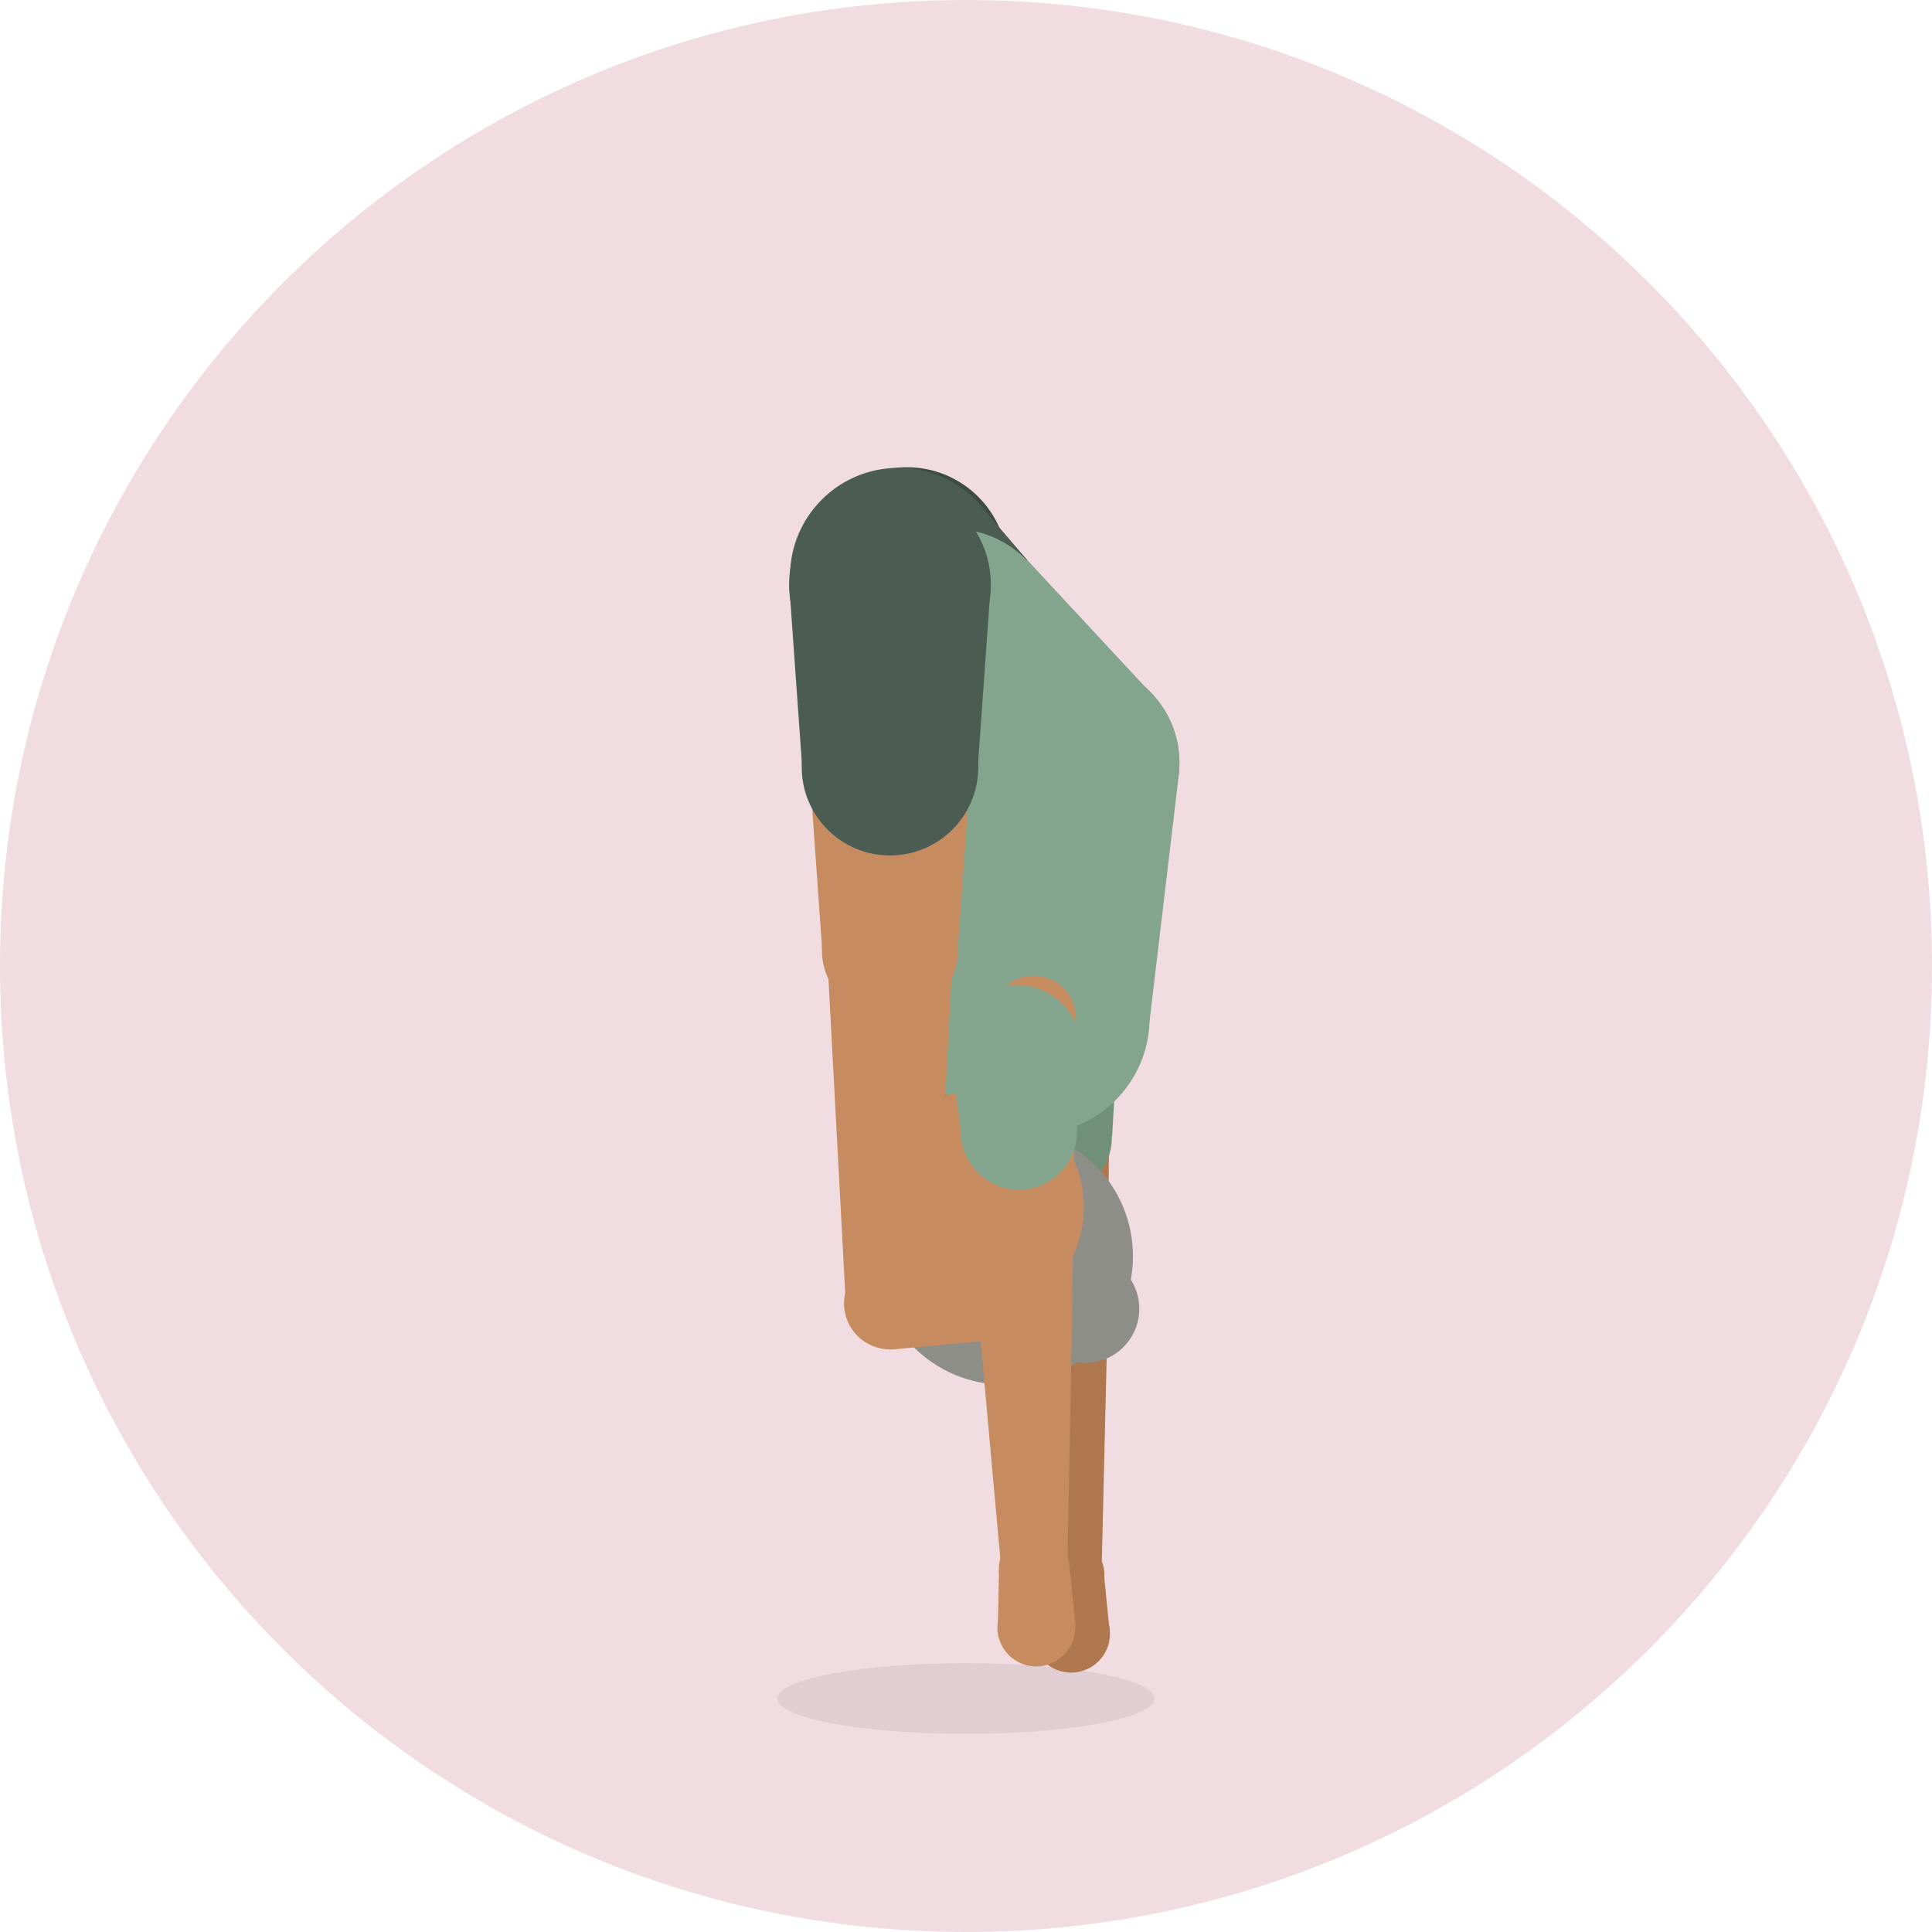
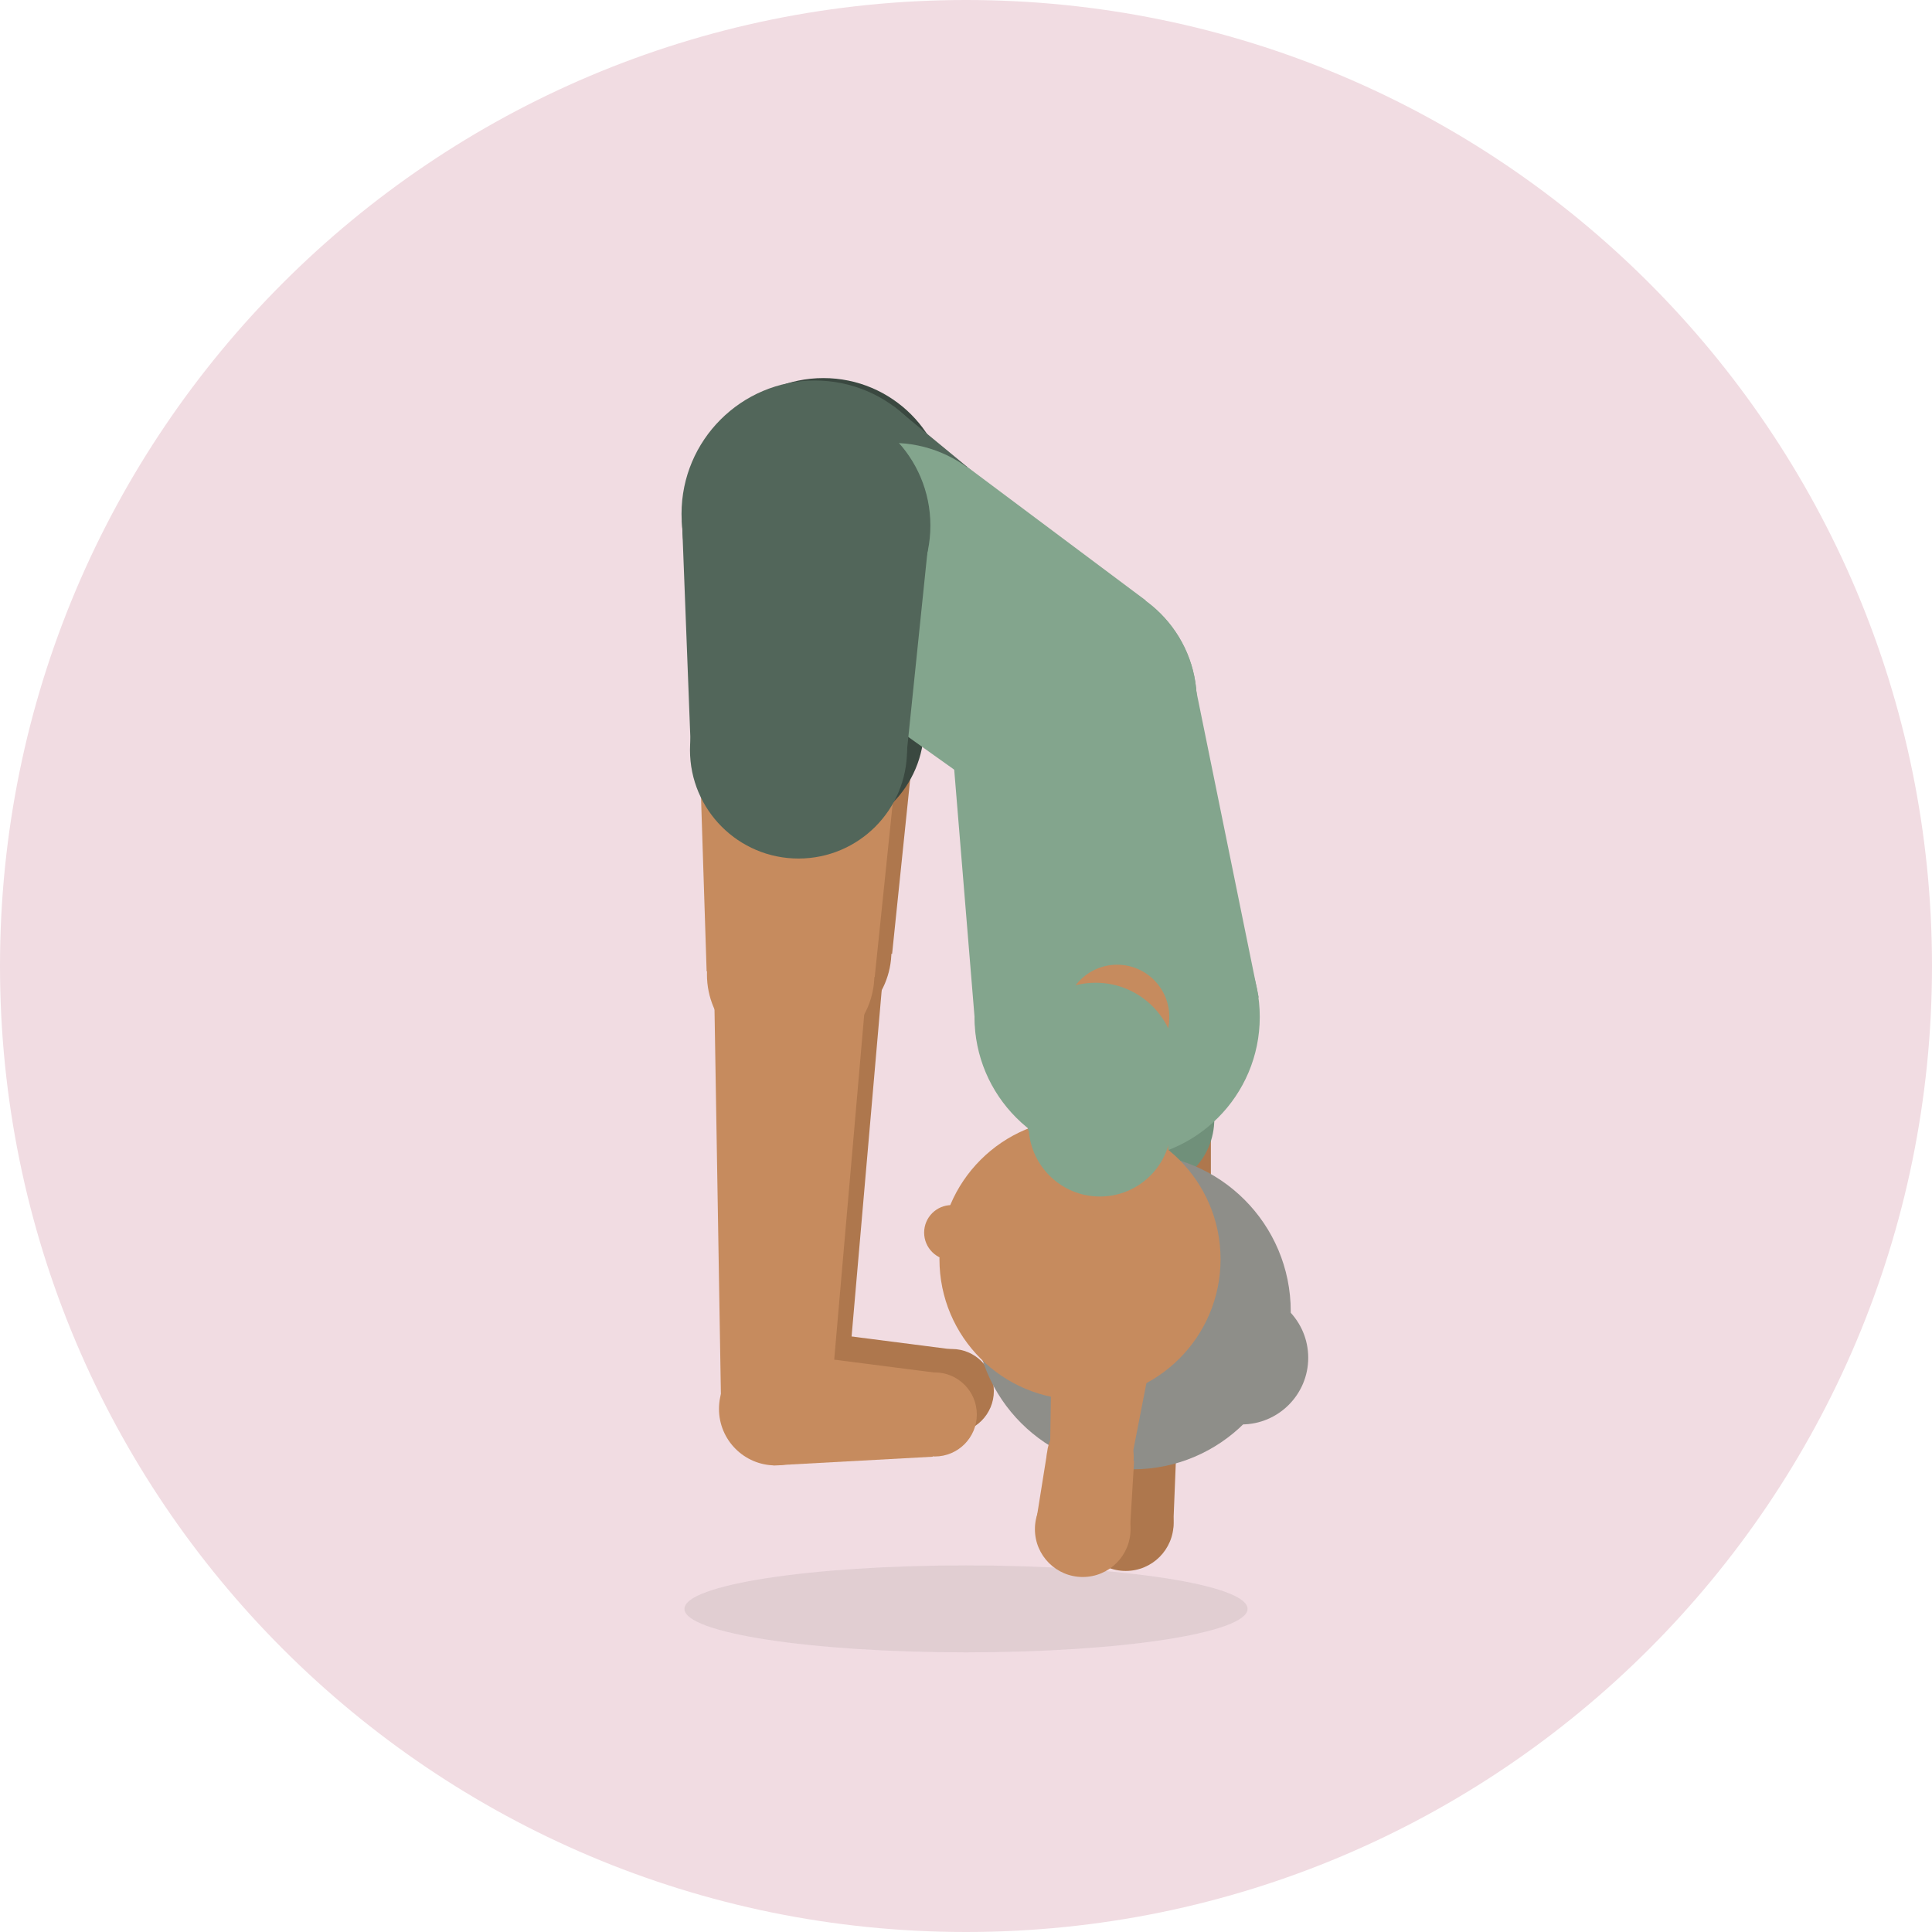
<svg xmlns="http://www.w3.org/2000/svg" viewBox="0 0 200 200" width="400" height="400" role="img" aria-label="Standing figure in profile with straight legs, folded forward with fingertips at the toes.">
  <circle cx="100" cy="100" r="100" fill="#F1DCE2" />
  <clipPath id="c16rt0lp">
    <circle cx="100" cy="100" r="100" />
  </clipPath>
  <g clip-path="url(#c16rt0lp)">
-     <g transform="translate(100.0 174.0) scale(1.220)">
-       <ellipse cx="0" cy="1.5" rx="16" ry="3" fill="#20211F" opacity="0.08" />
+     <g transform="translate(100.0 164.3) scale(1.500)">
+       <ellipse cx="0" cy="1.5" rx="19.43" ry="3" fill="#20211F" opacity="0.08" />
      <g>
        <g fill="#AE774D">
-           <path d="M2.2 -52.8 L4.1 -29.8 L12.0 -30.1 L12.2 -53.1Z" />
-           <circle cx="7.208" cy="-52.97" r="5.029" />
-           <circle cx="8.011" cy="-29.984" r="3.959" />
+           <path d="M6.9 -36.2 L9.0 -22.1 L16.9 -22.6 L16.9 -36.9Z" />
+           <circle cx="11.915" cy="-36.564" r="5.029" />
+           <circle cx="12.91" cy="-22.339" r="3.959" />
        </g>
        <g fill="#70907A">
-           <path d="M1.6 -52.8 L2.5 -45.9 L12.4 -46.2 L12.8 -53.2Z" />
-           <circle cx="7.208" cy="-52.97" r="5.564" />
-           <circle cx="7.449" cy="-46.074" r="4.922" />
+           <path d="M6.4 -36.2 L7.3 -32.0 L17.1 -32.6 L17.5 -37.0Z" />
+           <circle cx="11.915" cy="-36.564" r="5.564" />
+           <circle cx="12.214" cy="-32.296" r="4.922" />
        </g>
        <g fill="#AE774D">
-           <path d="M4.1 -29.8 L5.9 -8.9 L11.5 -9.1 L12.0 -30.1Z" />
-           <circle cx="8.011" cy="-29.984" r="3.959" />
-           <circle cx="8.744" cy="-8.997" r="2.8" />
+           <path d="M9.0 -22.8 L8.8 -9.7 L14.3 -9.1 L16.8 -21.9Z" />
+           <circle cx="12.91" cy="-22.339" r="3.959" />
+           <circle cx="11.549" cy="-9.39" r="2.8" />
        </g>
        <g fill="#AE774D">
-           <path d="M5.7 -8.9 L5.6 -3.9 L12.2 -4.1 L11.7 -9.1Z" />
-           <circle cx="8.744" cy="-8.997" r="3" />
-           <circle cx="8.918" cy="-4" r="3.3" />
+           <path d="M8.6 -9.7 L7.7 -4.8 L14.3 -4.1 L14.5 -9.1Z" />
+           <circle cx="11.549" cy="-9.39" r="3" />
+           <circle cx="11.027" cy="-4.418" r="3.3" />
        </g>
      </g>
      <g>
        <g fill="#AE774D">
-           <path d="M-10.4 -63.4 L-8.8 -33.4 L-1.3 -33.4 L0.3 -63.4Z" />
-           <circle cx="-5.012" cy="-63.417" r="5.35" />
-           <circle cx="-5.012" cy="-33.417" r="3.745" />
+           <path d="M-16.3 -44.1 L-15.7 -14.0 L-8.2 -13.8 L-5.6 -43.7Z" />
+           <circle cx="-10.924" cy="-43.9" r="5.35" />
+           <circle cx="-11.971" cy="-13.919" r="3.745" />
        </g>
        <g fill="#AE774D">
-           <path d="M-12.9 -94.4 L-10.8 -63.4 L0.8 -63.4 L2.9 -94.4Z" />
-           <circle cx="-5.012" cy="-94.417" r="7.918" />
-           <circle cx="-5.012" cy="-63.417" r="5.778" />
+           <path d="M-17.8 -75.2 L-16.7 -44.1 L-5.1 -43.7 L-1.9 -74.6Z" />
+           <circle cx="-9.842" cy="-74.881" r="7.918" />
+           <circle cx="-10.924" cy="-43.9" r="5.778" />
        </g>
-         <g fill="#3D4C43">
-           <path d="M-13.6 -94.4 L-12.5 -78.9 L2.5 -78.9 L3.5 -94.4Z" />
-           <circle cx="-5.012" cy="-94.417" r="8.56" />
-           <circle cx="-5.012" cy="-78.917" r="7.49" />
+         <g fill="#3A4840">
+           <path d="M-18.4 -75.2 L-17.9 -59.7 L-2.9 -59.1 L-1.3 -74.6Z" />
+           <circle cx="-9.842" cy="-74.881" r="8.56" />
+           <circle cx="-10.383" cy="-59.391" r="7.49" />
        </g>
        <g fill="#AE774D">
-           <path d="M-5.0 -29.5 L6.0 -30.5 L6.0 -36.3 L-5.0 -37.3Z" />
-           <circle cx="-5.012" cy="-33.417" r="3.9" />
-           <circle cx="5.988" cy="-33.417" r="2.9" />
+           <path d="M-12.1 -10.0 L-1.1 -10.6 L-0.9 -16.4 L-11.8 -17.8Z" />
+           <circle cx="-11.971" cy="-13.919" r="3.9" />
+           <circle cx="-0.978" cy="-13.535" r="2.9" />
        </g>
      </g>
      <g>
-         <g fill="#4B5D52">
-           <path d="M-12.4 -87.3 L-7.5 -82.9 L5.2 -95.1 L0.9 -100.1Z" />
-           <circle cx="-5.731" cy="-93.722" r="9.202" />
-           <circle cx="-1.146" cy="-88.974" r="8.774" />
+         <g fill="#52665A">
+           <path d="M-15.8 -66.6 L-10.2 -63.1 L0.1 -77.3 L-5.0 -81.5Z" />
+           <circle cx="-10.43" cy="-74.072" r="9.202" />
+           <circle cx="-5.091" cy="-70.193" r="8.774" />
        </g>
        <g fill="#83A58D">
-           <path d="M-7.5 -82.9 L3.4 -72.0 L15.7 -83.8 L5.2 -95.1Z" />
-           <circle cx="-1.146" cy="-88.974" r="8.774" />
-           <circle cx="9.551" cy="-77.896" r="8.56" />
+           <path d="M-10.2 -63.1 L2.3 -54.2 L12.4 -68.1 L0.1 -77.3Z" />
+           <circle cx="-5.091" cy="-70.193" r="8.774" />
+           <circle cx="7.368" cy="-61.141" r="8.56" />
        </g>
        <g fill="#83A58D">
-           <path d="M1.1 -79.4 L-4.0 -57.9 L15.4 -54.5 L18.0 -76.4Z" />
-           <circle cx="9.551" cy="-77.896" r="8.56" />
-           <circle cx="5.731" cy="-56.231" r="9.844" />
+           <path d="M-1.1 -59.9 L0.7 -38.0 L20.2 -40.7 L15.8 -62.3Z" />
+           <circle cx="7.368" cy="-61.141" r="8.56" />
+           <circle cx="10.43" cy="-39.355" r="9.844" />
        </g>
      </g>
      <g>
        <g fill="#C68B5E">
-           <path d="M2.3 -57.2 L-2.4 -40.3 L4.2 -38.5 L9.2 -55.2Z" />
-           <circle cx="5.731" cy="-56.231" r="3.6" />
-           <circle cx="0.907" cy="-39.409" r="3.4" />
+           <path d="M6.8 -39.7 L5.2 -22.3 L12.0 -21.6 L14.0 -39.0Z" />
+           <circle cx="10.43" cy="-39.355" r="3.6" />
+           <circle cx="8.601" cy="-21.951" r="3.4" />
        </g>
-         <circle cx="10.103" cy="-31.57" r="4.6" fill="#8E8E89" />
-         <circle cx="3.267" cy="-36.027" r="10.9" fill="#8E8E89" />
-         <circle cx="0.304" cy="-40.206" r="9.7" fill="#C68B5E" />
-         <circle cx="-8.099" cy="-43.552" r="1.9" fill="#C68B5E" />
+         <circle cx="19.018" cy="-15.829" r="4.6" fill="#8E8E89" />
+         <circle cx="11.512" cy="-19.031" r="10.9" fill="#8E8E89" />
+         <circle cx="7.868" cy="-22.632" r="9.7" fill="#C68B5E" />
+         <circle cx="-0.989" cy="-24.467" r="1.9" fill="#C68B5E" />
      </g>
      <g>
        <g fill="#C68B5E">
-           <path d="M-11.8 -62.0 L-10.2 -32.0 L-2.7 -32.0 L-1.1 -62.0Z" />
-           <circle cx="-6.45" cy="-62.027" r="5.35" />
-           <circle cx="-6.45" cy="-32.027" r="3.745" />
+           <path d="M-17.4 -42.5 L-16.9 -12.4 L-9.4 -12.2 L-6.8 -42.1Z" />
+           <circle cx="-12.1" cy="-42.282" r="5.35" />
+           <circle cx="-13.147" cy="-12.301" r="3.745" />
        </g>
        <g fill="#C68B5E">
-           <path d="M-14.4 -93.0 L-12.2 -62.0 L-0.7 -62.0 L1.5 -93.0Z" />
-           <circle cx="-6.45" cy="-93.027" r="7.918" />
-           <circle cx="-6.45" cy="-62.027" r="5.778" />
+           <path d="M-18.9 -73.5 L-17.9 -42.5 L-6.3 -42.1 L-3.1 -73.0Z" />
+           <circle cx="-11.018" cy="-73.263" r="7.918" />
+           <circle cx="-12.1" cy="-42.282" r="5.778" />
        </g>
-         <g fill="#4B5D52">
-           <path d="M-15.0 -93.0 L-13.9 -77.5 L1.0 -77.5 L2.1 -93.0Z" />
-           <circle cx="-6.45" cy="-93.027" r="8.56" />
-           <circle cx="-6.45" cy="-77.527" r="7.49" />
+         <g fill="#52665A">
+           <path d="M-19.6 -73.6 L-19.0 -58.0 L-4.1 -57.5 L-2.5 -73.0Z" />
+           <circle cx="-11.018" cy="-73.263" r="8.56" />
+           <circle cx="-11.559" cy="-57.773" r="7.49" />
        </g>
        <g fill="#C68B5E">
-           <path d="M-6.5 -28.1 L4.5 -29.1 L4.5 -34.9 L-6.5 -35.9Z" />
-           <circle cx="-6.45" cy="-32.027" r="3.9" />
-           <circle cx="4.55" cy="-32.027" r="2.9" />
+           <path d="M-13.3 -8.4 L-2.3 -9.0 L-2.1 -14.8 L-13.0 -16.2Z" />
+           <circle cx="-13.147" cy="-12.301" r="3.9" />
+           <circle cx="-2.153" cy="-11.917" r="2.9" />
        </g>
      </g>
      <g>
        <g fill="#C68B5E">
-           <path d="M-0.8 -53.3 L1.1 -30.4 L9.0 -30.6 L9.3 -53.7Z" />
-           <circle cx="4.254" cy="-53.491" r="5.029" />
-           <circle cx="5.057" cy="-30.505" r="3.959" />
+           <path d="M3.9 -35.8 L6.0 -21.6 L13.9 -22.2 L14.0 -36.5Z" />
+           <circle cx="8.945" cy="-36.147" r="5.029" />
+           <circle cx="9.939" cy="-21.921" r="3.959" />
        </g>
        <g fill="#83A58D">
-           <path d="M-1.3 -53.3 L-0.4 -46.4 L9.4 -46.8 L9.8 -53.7Z" />
-           <circle cx="4.254" cy="-53.491" r="5.564" />
-           <circle cx="4.495" cy="-46.595" r="4.922" />
+           <path d="M3.4 -35.8 L4.3 -31.5 L14.2 -32.2 L14.5 -36.5Z" />
+           <circle cx="8.945" cy="-36.147" r="5.564" />
+           <circle cx="9.243" cy="-31.879" r="4.922" />
        </g>
        <g fill="#C68B5E">
-           <path d="M1.1 -30.4 L3.0 -9.4 L8.6 -9.6 L9.0 -30.6Z" />
-           <circle cx="5.057" cy="-30.505" r="3.959" />
-           <circle cx="5.789" cy="-9.518" r="2.8" />
+           <path d="M6.0 -22.3 L5.8 -9.3 L11.4 -8.7 L13.9 -21.5Z" />
+           <circle cx="9.939" cy="-21.921" r="3.959" />
+           <circle cx="8.578" cy="-8.973" r="2.8" />
        </g>
        <g fill="#C68B5E">
-           <path d="M2.8 -9.4 L2.7 -4.4 L9.3 -4.6 L8.8 -9.6Z" />
-           <circle cx="5.789" cy="-9.518" r="3" />
-           <circle cx="5.964" cy="-4.521" r="3.3" />
+           <path d="M5.6 -9.3 L4.8 -4.3 L11.3 -3.7 L11.6 -8.7Z" />
+           <circle cx="8.578" cy="-8.973" r="3" />
+           <circle cx="8.056" cy="-4" r="3.3" />
        </g>
      </g>
    </g>
  </g>
</svg>
